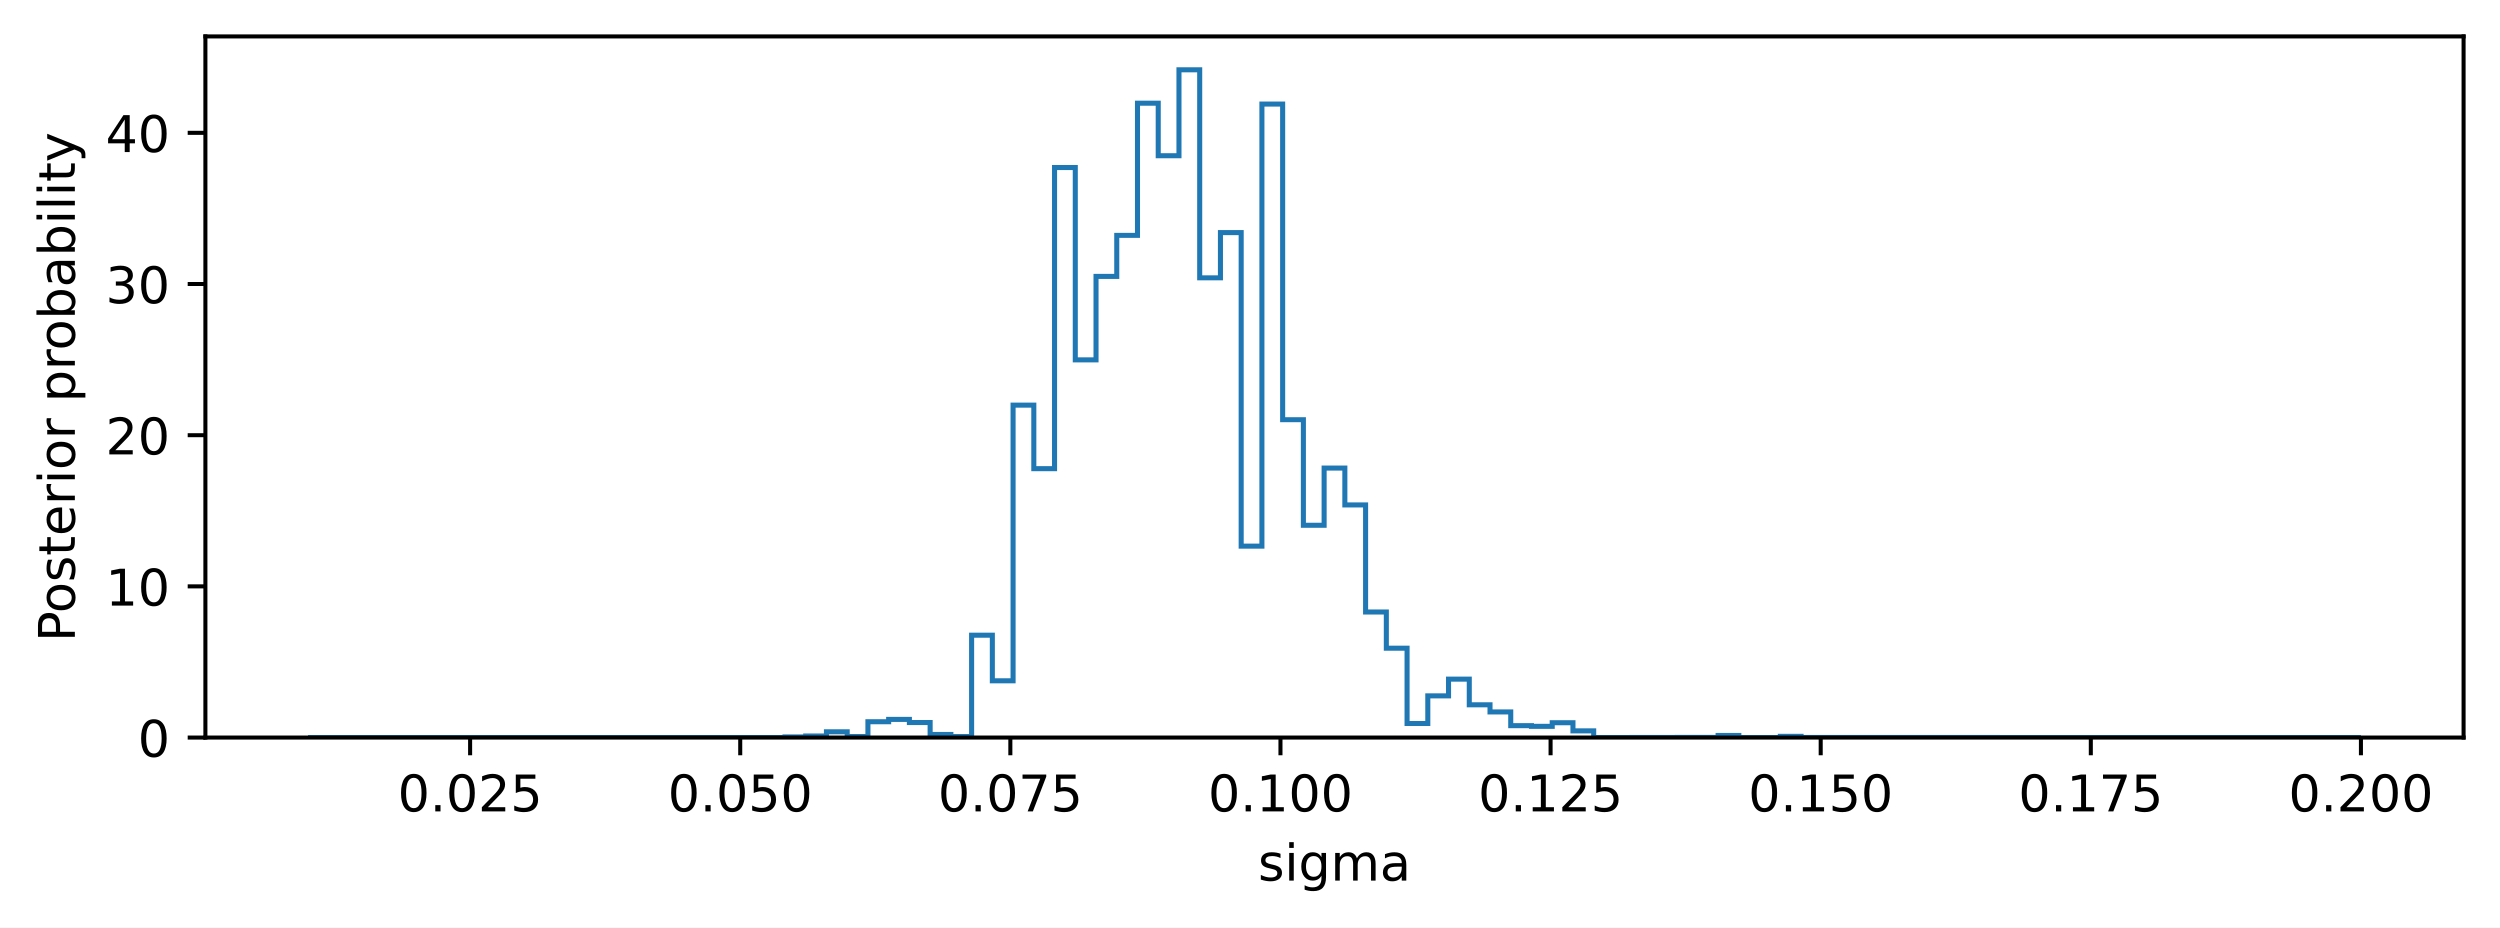
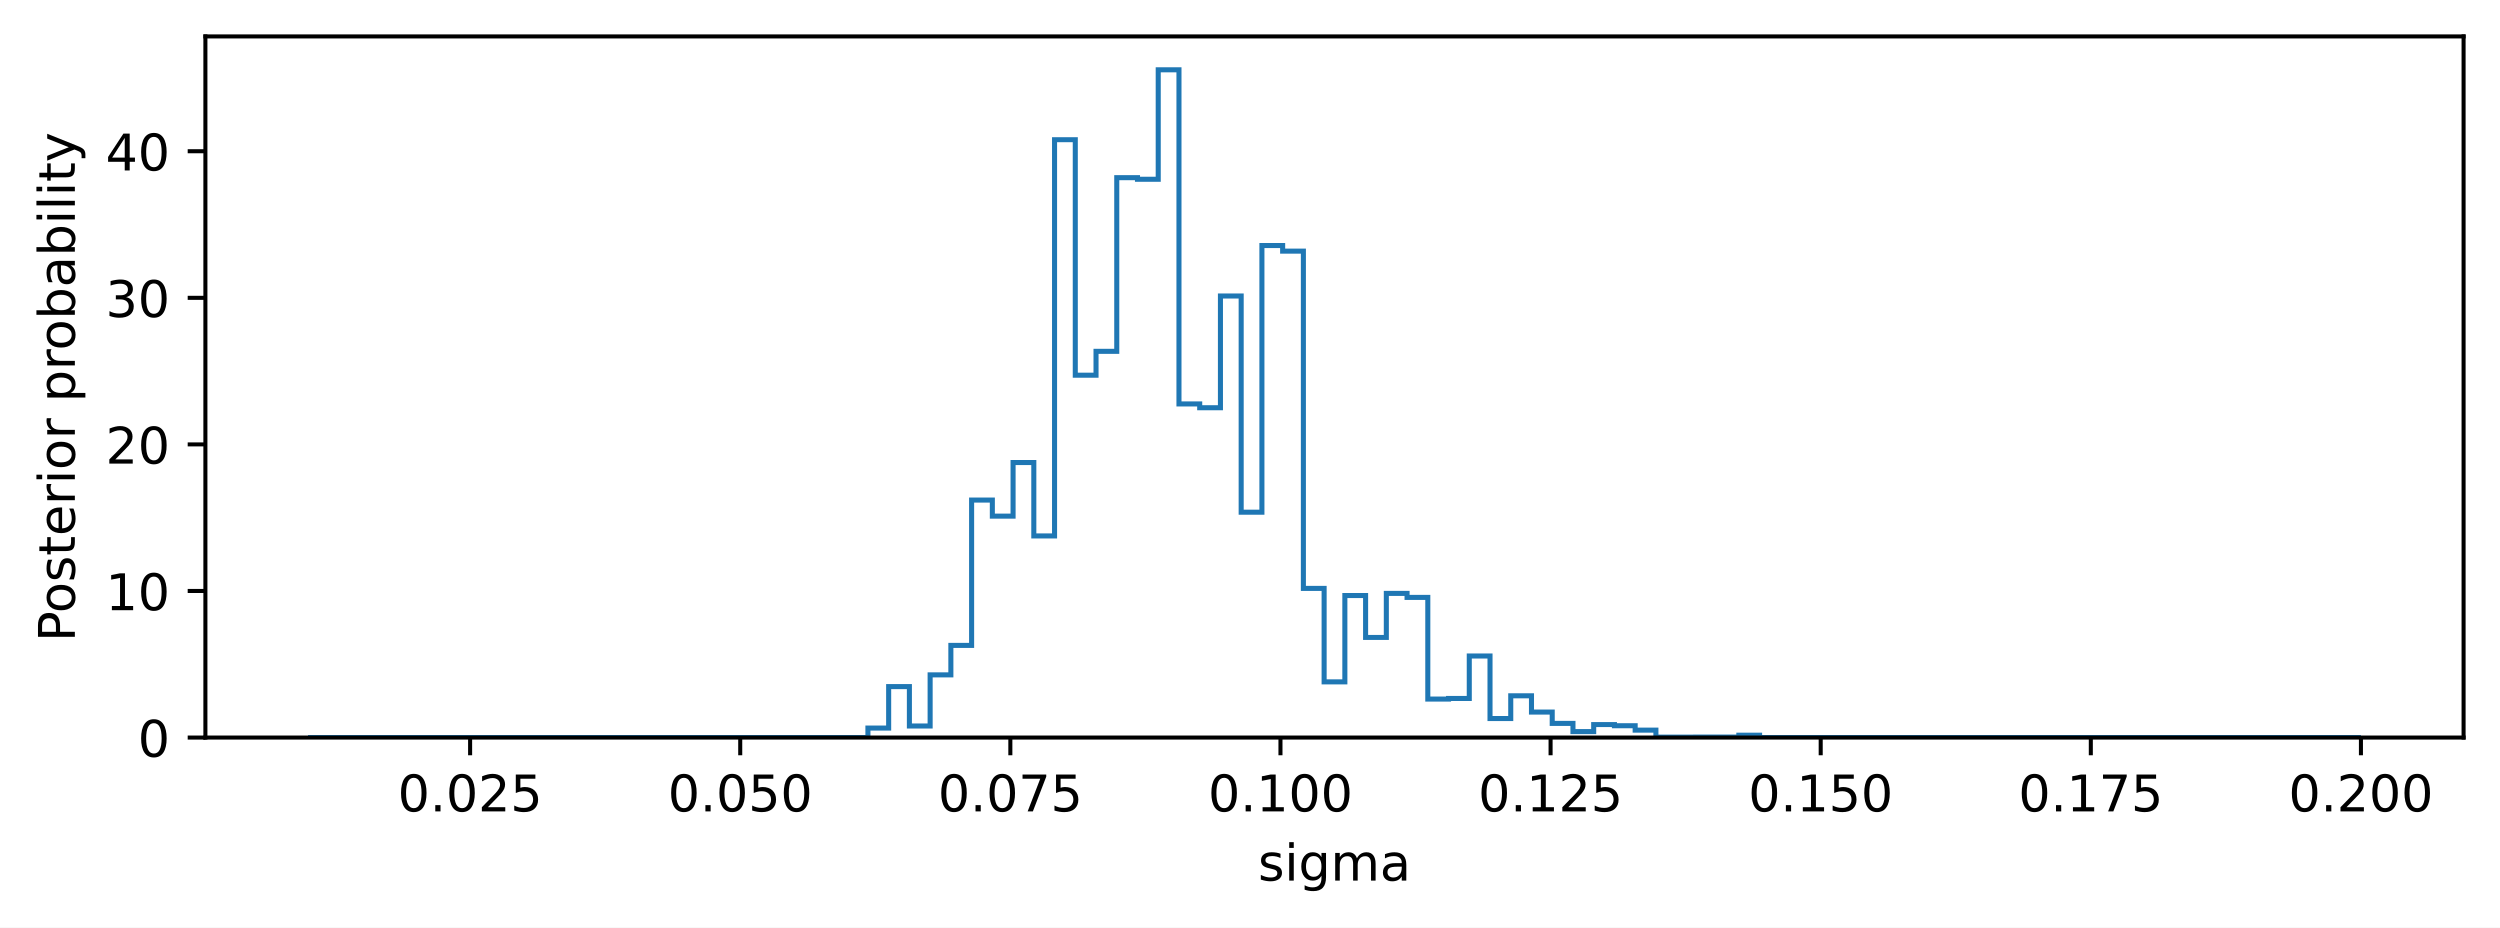
<svg xmlns="http://www.w3.org/2000/svg" xmlns:xlink="http://www.w3.org/1999/xlink" height="183.356pt" version="1.1" viewBox="0 0 494.203 183.356" width="494.203pt">
  <defs>
    <style type="text/css">*{stroke-linecap:butt;stroke-linejoin:round;}</style>
  </defs>
  <g id="figure_1">
    <g id="patch_1">
      <path d="M 0 183.356  L 494.203 183.356  L 494.203 0  L 0 0  z " style="fill:#ffffff;" />
    </g>
    <g id="axes_1">
      <g id="patch_2">
        <path d="M 40.603 145.8  L 487.003 145.8  L 487.003 7.2  L 40.603 7.2  z " style="fill:#ffffff;" />
      </g>
      <g id="matplotlib.axis_1">
        <g id="xtick_1">
          <g id="line2d_1">
            <defs>
-               <path d="M 0 0  L 0 3.5  " id="m83355b9256" style="stroke:#000000;stroke-width:0.8;" />
+               <path d="M 0 0  L 0 3.5  " id="m49b34badb3" style="stroke:#000000;stroke-width:0.8;" />
            </defs>
            <g>
-               <use style="stroke:#000000;stroke-width:0.8;" x="92.932" xlink:href="#m83355b9256" y="145.8" />
+               <use style="stroke:#000000;stroke-width:0.8;" x="92.932" xlink:href="#m49b34badb3" y="145.8" />
            </g>
          </g>
          <g id="text_1">
            <g transform="translate(78.61825 160.3984)scale(0.1 -0.1)">
              <defs>
                <path d="M 31.781 66.406  Q 24.172 66.406 20.328 58.906  Q 16.5 51.422 16.5 36.375  Q 16.5 21.391 20.328 13.891  Q 24.172 6.391 31.781 6.391  Q 39.453 6.391 43.281 13.891  Q 47.125 21.391 47.125 36.375  Q 47.125 51.422 43.281 58.906  Q 39.453 66.406 31.781 66.406  z M 31.781 74.219  Q 44.047 74.219 50.516 64.516  Q 56.984 54.828 56.984 36.375  Q 56.984 17.969 50.516 8.266  Q 44.047 -1.422 31.781 -1.422  Q 19.531 -1.422 13.062 8.266  Q 6.594 17.969 6.594 36.375  Q 6.594 54.828 13.062 64.516  Q 19.531 74.219 31.781 74.219  z " id="DejaVuSans-48" />
                <path d="M 10.688 12.406  L 21 12.406  L 21 0  L 10.688 0  z " id="DejaVuSans-46" />
                <path d="M 19.188 8.297  L 53.609 8.297  L 53.609 0  L 7.328 0  L 7.328 8.297  Q 12.938 14.109 22.625 23.891  Q 32.328 33.688 34.812 36.531  Q 39.547 41.844 41.422 45.531  Q 43.312 49.219 43.312 52.781  Q 43.312 58.594 39.234 62.25  Q 35.156 65.922 28.609 65.922  Q 23.969 65.922 18.812 64.312  Q 13.672 62.703 7.812 59.422  L 7.812 69.391  Q 13.766 71.781 18.938 73  Q 24.125 74.219 28.422 74.219  Q 39.75 74.219 46.484 68.547  Q 53.219 62.891 53.219 53.422  Q 53.219 48.922 51.531 44.891  Q 49.859 40.875 45.406 35.406  Q 44.188 33.984 37.641 27.219  Q 31.109 20.453 19.188 8.297  z " id="DejaVuSans-50" />
                <path d="M 10.797 72.906  L 49.516 72.906  L 49.516 64.594  L 19.828 64.594  L 19.828 46.734  Q 21.969 47.469 24.109 47.828  Q 26.266 48.188 28.422 48.188  Q 40.625 48.188 47.75 41.5  Q 54.891 34.812 54.891 23.391  Q 54.891 11.625 47.562 5.094  Q 40.234 -1.422 26.906 -1.422  Q 22.312 -1.422 17.547 -0.641  Q 12.797 0.141 7.719 1.703  L 7.719 11.625  Q 12.109 9.234 16.797 8.062  Q 21.484 6.891 26.703 6.891  Q 35.156 6.891 40.078 11.328  Q 45.016 15.766 45.016 23.391  Q 45.016 31 40.078 35.438  Q 35.156 39.891 26.703 39.891  Q 22.75 39.891 18.812 39.016  Q 14.891 38.141 10.797 36.281  z " id="DejaVuSans-53" />
              </defs>
              <use xlink:href="#DejaVuSans-48" />
              <use x="63.623" xlink:href="#DejaVuSans-46" />
              <use x="95.41" xlink:href="#DejaVuSans-48" />
              <use x="159.033" xlink:href="#DejaVuSans-50" />
              <use x="222.656" xlink:href="#DejaVuSans-53" />
            </g>
          </g>
        </g>
        <g id="xtick_2">
          <g id="line2d_2">
            <g>
-               <use style="stroke:#000000;stroke-width:0.8;" x="146.329" xlink:href="#m83355b9256" y="145.8" />
+               <use style="stroke:#000000;stroke-width:0.8;" x="146.329" xlink:href="#m49b34badb3" y="145.8" />
            </g>
          </g>
          <g id="text_2">
            <g transform="translate(132.0154 160.3984)scale(0.1 -0.1)">
              <use xlink:href="#DejaVuSans-48" />
              <use x="63.623" xlink:href="#DejaVuSans-46" />
              <use x="95.41" xlink:href="#DejaVuSans-48" />
              <use x="159.033" xlink:href="#DejaVuSans-53" />
              <use x="222.656" xlink:href="#DejaVuSans-48" />
            </g>
          </g>
        </g>
        <g id="xtick_3">
          <g id="line2d_3">
            <g>
-               <use style="stroke:#000000;stroke-width:0.8;" x="199.727" xlink:href="#m83355b9256" y="145.8" />
+               <use style="stroke:#000000;stroke-width:0.8;" x="199.727" xlink:href="#m49b34badb3" y="145.8" />
            </g>
          </g>
          <g id="text_3">
            <g transform="translate(185.4125 160.3984)scale(0.1 -0.1)">
              <defs>
                <path d="M 8.203 72.906  L 55.078 72.906  L 55.078 68.703  L 28.609 0  L 18.312 0  L 43.219 64.594  L 8.203 64.594  z " id="DejaVuSans-55" />
              </defs>
              <use xlink:href="#DejaVuSans-48" />
              <use x="63.623" xlink:href="#DejaVuSans-46" />
              <use x="95.41" xlink:href="#DejaVuSans-48" />
              <use x="159.033" xlink:href="#DejaVuSans-55" />
              <use x="222.656" xlink:href="#DejaVuSans-53" />
            </g>
          </g>
        </g>
        <g id="xtick_4">
          <g id="line2d_4">
            <g>
-               <use style="stroke:#000000;stroke-width:0.8;" x="253.124" xlink:href="#m83355b9256" y="145.8" />
+               <use style="stroke:#000000;stroke-width:0.8;" x="253.124" xlink:href="#m49b34badb3" y="145.8" />
            </g>
          </g>
          <g id="text_4">
            <g transform="translate(238.8096 160.3984)scale(0.1 -0.1)">
              <defs>
                <path d="M 12.406 8.297  L 28.516 8.297  L 28.516 63.922  L 10.984 60.406  L 10.984 69.391  L 28.422 72.906  L 38.281 72.906  L 38.281 8.297  L 54.391 8.297  L 54.391 0  L 12.406 0  z " id="DejaVuSans-49" />
              </defs>
              <use xlink:href="#DejaVuSans-48" />
              <use x="63.623" xlink:href="#DejaVuSans-46" />
              <use x="95.41" xlink:href="#DejaVuSans-49" />
              <use x="159.033" xlink:href="#DejaVuSans-48" />
              <use x="222.656" xlink:href="#DejaVuSans-48" />
            </g>
          </g>
        </g>
        <g id="xtick_5">
          <g id="line2d_5">
            <g>
-               <use style="stroke:#000000;stroke-width:0.8;" x="306.521" xlink:href="#m83355b9256" y="145.8" />
+               <use style="stroke:#000000;stroke-width:0.8;" x="306.521" xlink:href="#m49b34badb3" y="145.8" />
            </g>
          </g>
          <g id="text_5">
            <g transform="translate(292.2068 160.3984)scale(0.1 -0.1)">
              <use xlink:href="#DejaVuSans-48" />
              <use x="63.623" xlink:href="#DejaVuSans-46" />
              <use x="95.41" xlink:href="#DejaVuSans-49" />
              <use x="159.033" xlink:href="#DejaVuSans-50" />
              <use x="222.656" xlink:href="#DejaVuSans-53" />
            </g>
          </g>
        </g>
        <g id="xtick_6">
          <g id="line2d_6">
            <g>
-               <use style="stroke:#000000;stroke-width:0.8;" x="359.918" xlink:href="#m83355b9256" y="145.8" />
+               <use style="stroke:#000000;stroke-width:0.8;" x="359.918" xlink:href="#m49b34badb3" y="145.8" />
            </g>
          </g>
          <g id="text_6">
            <g transform="translate(345.6039 160.3984)scale(0.1 -0.1)">
              <use xlink:href="#DejaVuSans-48" />
              <use x="63.623" xlink:href="#DejaVuSans-46" />
              <use x="95.41" xlink:href="#DejaVuSans-49" />
              <use x="159.033" xlink:href="#DejaVuSans-53" />
              <use x="222.656" xlink:href="#DejaVuSans-48" />
            </g>
          </g>
        </g>
        <g id="xtick_7">
          <g id="line2d_7">
            <g>
-               <use style="stroke:#000000;stroke-width:0.8;" x="413.315" xlink:href="#m83355b9256" y="145.8" />
+               <use style="stroke:#000000;stroke-width:0.8;" x="413.315" xlink:href="#m49b34badb3" y="145.8" />
            </g>
          </g>
          <g id="text_7">
            <g transform="translate(399.001 160.3984)scale(0.1 -0.1)">
              <use xlink:href="#DejaVuSans-48" />
              <use x="63.623" xlink:href="#DejaVuSans-46" />
              <use x="95.41" xlink:href="#DejaVuSans-49" />
              <use x="159.033" xlink:href="#DejaVuSans-55" />
              <use x="222.656" xlink:href="#DejaVuSans-53" />
            </g>
          </g>
        </g>
        <g id="xtick_8">
          <g id="line2d_8">
            <g>
-               <use style="stroke:#000000;stroke-width:0.8;" x="466.712" xlink:href="#m83355b9256" y="145.8" />
+               <use style="stroke:#000000;stroke-width:0.8;" x="466.712" xlink:href="#m49b34badb3" y="145.8" />
            </g>
          </g>
          <g id="text_8">
            <g transform="translate(452.3982 160.3984)scale(0.1 -0.1)">
              <use xlink:href="#DejaVuSans-48" />
              <use x="63.623" xlink:href="#DejaVuSans-46" />
              <use x="95.41" xlink:href="#DejaVuSans-50" />
              <use x="159.033" xlink:href="#DejaVuSans-48" />
              <use x="222.656" xlink:href="#DejaVuSans-48" />
            </g>
          </g>
        </g>
        <g id="text_9">
          <g transform="translate(248.7008 174.0766)scale(0.1 -0.1)">
            <defs>
              <path d="M 44.281 53.078  L 44.281 44.578  Q 40.484 46.531 36.375 47.5  Q 32.281 48.484 27.875 48.484  Q 21.188 48.484 17.844 46.438  Q 14.5 44.391 14.5 40.281  Q 14.5 37.156 16.891 35.375  Q 19.281 33.594 26.516 31.984  L 29.594 31.297  Q 39.156 29.25 43.188 25.516  Q 47.219 21.781 47.219 15.094  Q 47.219 7.469 41.188 3.016  Q 35.156 -1.422 24.609 -1.422  Q 20.219 -1.422 15.453 -0.562  Q 10.688 0.297 5.422 2  L 5.422 11.281  Q 10.406 8.688 15.234 7.391  Q 20.062 6.109 24.812 6.109  Q 31.156 6.109 34.562 8.281  Q 37.984 10.453 37.984 14.406  Q 37.984 18.062 35.516 20.016  Q 33.062 21.969 24.703 23.781  L 21.578 24.516  Q 13.234 26.266 9.516 29.906  Q 5.812 33.547 5.812 39.891  Q 5.812 47.609 11.281 51.797  Q 16.75 56 26.812 56  Q 31.781 56 36.172 55.266  Q 40.578 54.547 44.281 53.078  z " id="DejaVuSans-115" />
              <path d="M 9.422 54.688  L 18.406 54.688  L 18.406 0  L 9.422 0  z M 9.422 75.984  L 18.406 75.984  L 18.406 64.594  L 9.422 64.594  z " id="DejaVuSans-105" />
              <path d="M 45.406 27.984  Q 45.406 37.75 41.375 43.109  Q 37.359 48.484 30.078 48.484  Q 22.859 48.484 18.828 43.109  Q 14.797 37.75 14.797 27.984  Q 14.797 18.266 18.828 12.891  Q 22.859 7.516 30.078 7.516  Q 37.359 7.516 41.375 12.891  Q 45.406 18.266 45.406 27.984  z M 54.391 6.781  Q 54.391 -7.172 48.188 -13.984  Q 42 -20.797 29.203 -20.797  Q 24.469 -20.797 20.266 -20.094  Q 16.062 -19.391 12.109 -17.922  L 12.109 -9.188  Q 16.062 -11.328 19.922 -12.344  Q 23.781 -13.375 27.781 -13.375  Q 36.625 -13.375 41.016 -8.766  Q 45.406 -4.156 45.406 5.172  L 45.406 9.625  Q 42.625 4.781 38.281 2.391  Q 33.938 0 27.875 0  Q 17.828 0 11.672 7.656  Q 5.516 15.328 5.516 27.984  Q 5.516 40.672 11.672 48.328  Q 17.828 56 27.875 56  Q 33.938 56 38.281 53.609  Q 42.625 51.219 45.406 46.391  L 45.406 54.688  L 54.391 54.688  z " id="DejaVuSans-103" />
              <path d="M 52 44.188  Q 55.375 50.25 60.062 53.125  Q 64.75 56 71.094 56  Q 79.641 56 84.281 50.016  Q 88.922 44.047 88.922 33.016  L 88.922 0  L 79.891 0  L 79.891 32.719  Q 79.891 40.578 77.094 44.375  Q 74.312 48.188 68.609 48.188  Q 61.625 48.188 57.562 43.547  Q 53.516 38.922 53.516 30.906  L 53.516 0  L 44.484 0  L 44.484 32.719  Q 44.484 40.625 41.703 44.406  Q 38.922 48.188 33.109 48.188  Q 26.219 48.188 22.156 43.531  Q 18.109 38.875 18.109 30.906  L 18.109 0  L 9.078 0  L 9.078 54.688  L 18.109 54.688  L 18.109 46.188  Q 21.188 51.219 25.484 53.609  Q 29.781 56 35.688 56  Q 41.656 56 45.828 52.969  Q 50 49.953 52 44.188  z " id="DejaVuSans-109" />
              <path d="M 34.281 27.484  Q 23.391 27.484 19.188 25  Q 14.984 22.516 14.984 16.5  Q 14.984 11.719 18.141 8.906  Q 21.297 6.109 26.703 6.109  Q 34.188 6.109 38.703 11.406  Q 43.219 16.703 43.219 25.484  L 43.219 27.484  z M 52.203 31.203  L 52.203 0  L 43.219 0  L 43.219 8.297  Q 40.141 3.328 35.547 0.953  Q 30.953 -1.422 24.312 -1.422  Q 15.922 -1.422 10.953 3.297  Q 6 8.016 6 15.922  Q 6 25.141 12.172 29.828  Q 18.359 34.516 30.609 34.516  L 43.219 34.516  L 43.219 35.406  Q 43.219 41.609 39.141 45  Q 35.062 48.391 27.688 48.391  Q 23 48.391 18.547 47.266  Q 14.109 46.141 10.016 43.891  L 10.016 52.203  Q 14.938 54.109 19.578 55.047  Q 24.219 56 28.609 56  Q 40.484 56 46.344 49.844  Q 52.203 43.703 52.203 31.203  z " id="DejaVuSans-97" />
            </defs>
            <use xlink:href="#DejaVuSans-115" />
            <use x="52.1" xlink:href="#DejaVuSans-105" />
            <use x="79.883" xlink:href="#DejaVuSans-103" />
            <use x="143.359" xlink:href="#DejaVuSans-109" />
            <use x="240.771" xlink:href="#DejaVuSans-97" />
          </g>
        </g>
      </g>
      <g id="matplotlib.axis_2">
        <g id="ytick_1">
          <g id="line2d_9">
            <defs>
-               <path d="M 0 0  L -3.5 0  " id="mab3b0d1731" style="stroke:#000000;stroke-width:0.8;" />
+               <path d="M 0 0  L -3.5 0  " id="m21c3e9f6c8" style="stroke:#000000;stroke-width:0.8;" />
            </defs>
            <g>
-               <use style="stroke:#000000;stroke-width:0.8;" x="40.603" xlink:href="#mab3b0d1731" y="145.8" />
+               <use style="stroke:#000000;stroke-width:0.8;" x="40.603" xlink:href="#m21c3e9f6c8" y="145.8" />
            </g>
          </g>
          <g id="text_10">
            <g transform="translate(27.24063 149.5992)scale(0.1 -0.1)">
              <use xlink:href="#DejaVuSans-48" />
            </g>
          </g>
        </g>
        <g id="ytick_2">
          <g id="line2d_10">
            <g>
-               <use style="stroke:#000000;stroke-width:0.8;" x="40.603" xlink:href="#mab3b0d1731" y="115.914" />
+               <use style="stroke:#000000;stroke-width:0.8;" x="40.603" xlink:href="#m21c3e9f6c8" y="116.825" />
            </g>
          </g>
          <g id="text_11">
-             <g transform="translate(20.87813 119.7135)scale(0.1 -0.1)">
+             <g transform="translate(20.87813 120.624)scale(0.1 -0.1)">
              <use xlink:href="#DejaVuSans-49" />
              <use x="63.623" xlink:href="#DejaVuSans-48" />
            </g>
          </g>
        </g>
        <g id="ytick_3">
          <g id="line2d_11">
            <g>
-               <use style="stroke:#000000;stroke-width:0.8;" x="40.603" xlink:href="#mab3b0d1731" y="86.029" />
+               <use style="stroke:#000000;stroke-width:0.8;" x="40.603" xlink:href="#m21c3e9f6c8" y="87.85" />
            </g>
          </g>
          <g id="text_12">
-             <g transform="translate(20.87813 89.82782)scale(0.1 -0.1)">
+             <g transform="translate(20.87813 91.6488)scale(0.1 -0.1)">
              <use xlink:href="#DejaVuSans-50" />
              <use x="63.623" xlink:href="#DejaVuSans-48" />
            </g>
          </g>
        </g>
        <g id="ytick_4">
          <g id="line2d_12">
            <g>
-               <use style="stroke:#000000;stroke-width:0.8;" x="40.603" xlink:href="#mab3b0d1731" y="56.143" />
+               <use style="stroke:#000000;stroke-width:0.8;" x="40.603" xlink:href="#m21c3e9f6c8" y="58.874" />
            </g>
          </g>
          <g id="text_13">
-             <g transform="translate(20.87813 59.94212)scale(0.1 -0.1)">
+             <g transform="translate(20.87813 62.67359)scale(0.1 -0.1)">
              <defs>
                <path d="M 40.578 39.312  Q 47.656 37.797 51.625 33  Q 55.609 28.219 55.609 21.188  Q 55.609 10.406 48.188 4.484  Q 40.766 -1.422 27.094 -1.422  Q 22.516 -1.422 17.656 -0.516  Q 12.797 0.391 7.625 2.203  L 7.625 11.719  Q 11.719 9.328 16.594 8.109  Q 21.484 6.891 26.812 6.891  Q 36.078 6.891 40.938 10.547  Q 45.797 14.203 45.797 21.188  Q 45.797 27.641 41.281 31.266  Q 36.766 34.906 28.719 34.906  L 20.219 34.906  L 20.219 43.016  L 29.109 43.016  Q 36.375 43.016 40.234 45.922  Q 44.094 48.828 44.094 54.297  Q 44.094 59.906 40.109 62.906  Q 36.141 65.922 28.719 65.922  Q 24.656 65.922 20.016 65.031  Q 15.375 64.156 9.812 62.312  L 9.812 71.094  Q 15.438 72.656 20.344 73.438  Q 25.25 74.219 29.594 74.219  Q 40.828 74.219 47.359 69.109  Q 53.906 64.016 53.906 55.328  Q 53.906 49.266 50.438 45.094  Q 46.969 40.922 40.578 39.312  z " id="DejaVuSans-51" />
              </defs>
              <use xlink:href="#DejaVuSans-51" />
              <use x="63.623" xlink:href="#DejaVuSans-48" />
            </g>
          </g>
        </g>
        <g id="ytick_5">
          <g id="line2d_13">
            <g>
-               <use style="stroke:#000000;stroke-width:0.8;" x="40.603" xlink:href="#mab3b0d1731" y="26.257" />
+               <use style="stroke:#000000;stroke-width:0.8;" x="40.603" xlink:href="#m21c3e9f6c8" y="29.899" />
            </g>
          </g>
          <g id="text_14">
-             <g transform="translate(20.87813 30.05642)scale(0.1 -0.1)">
+             <g transform="translate(20.87813 33.69838)scale(0.1 -0.1)">
              <defs>
                <path d="M 37.797 64.312  L 12.891 25.391  L 37.797 25.391  z M 35.203 72.906  L 47.609 72.906  L 47.609 25.391  L 58.016 25.391  L 58.016 17.188  L 47.609 17.188  L 47.609 0  L 37.797 0  L 37.797 17.188  L 4.891 17.188  L 4.891 26.703  z " id="DejaVuSans-52" />
              </defs>
              <use xlink:href="#DejaVuSans-52" />
              <use x="63.623" xlink:href="#DejaVuSans-48" />
            </g>
          </g>
        </g>
        <g id="text_15">
          <g transform="translate(14.79844 126.8586)rotate(-90)scale(0.1 -0.1)">
            <defs>
              <path d="M 19.672 64.797  L 19.672 37.406  L 32.078 37.406  Q 38.969 37.406 42.719 40.969  Q 46.484 44.531 46.484 51.125  Q 46.484 57.672 42.719 61.234  Q 38.969 64.797 32.078 64.797  z M 9.812 72.906  L 32.078 72.906  Q 44.344 72.906 50.609 67.359  Q 56.891 61.812 56.891 51.125  Q 56.891 40.328 50.609 34.812  Q 44.344 29.297 32.078 29.297  L 19.672 29.297  L 19.672 0  L 9.812 0  z " id="DejaVuSans-80" />
              <path d="M 30.609 48.391  Q 23.391 48.391 19.188 42.75  Q 14.984 37.109 14.984 27.297  Q 14.984 17.484 19.156 11.844  Q 23.344 6.203 30.609 6.203  Q 37.797 6.203 41.984 11.859  Q 46.188 17.531 46.188 27.297  Q 46.188 37.016 41.984 42.703  Q 37.797 48.391 30.609 48.391  z M 30.609 56  Q 42.328 56 49.016 48.375  Q 55.719 40.766 55.719 27.297  Q 55.719 13.875 49.016 6.219  Q 42.328 -1.422 30.609 -1.422  Q 18.844 -1.422 12.172 6.219  Q 5.516 13.875 5.516 27.297  Q 5.516 40.766 12.172 48.375  Q 18.844 56 30.609 56  z " id="DejaVuSans-111" />
              <path d="M 18.312 70.219  L 18.312 54.688  L 36.812 54.688  L 36.812 47.703  L 18.312 47.703  L 18.312 18.016  Q 18.312 11.328 20.141 9.422  Q 21.969 7.516 27.594 7.516  L 36.812 7.516  L 36.812 0  L 27.594 0  Q 17.188 0 13.234 3.875  Q 9.281 7.766 9.281 18.016  L 9.281 47.703  L 2.688 47.703  L 2.688 54.688  L 9.281 54.688  L 9.281 70.219  z " id="DejaVuSans-116" />
              <path d="M 56.203 29.594  L 56.203 25.203  L 14.891 25.203  Q 15.484 15.922 20.484 11.062  Q 25.484 6.203 34.422 6.203  Q 39.594 6.203 44.453 7.469  Q 49.312 8.734 54.109 11.281  L 54.109 2.781  Q 49.266 0.734 44.188 -0.344  Q 39.109 -1.422 33.891 -1.422  Q 20.797 -1.422 13.156 6.188  Q 5.516 13.812 5.516 26.812  Q 5.516 40.234 12.766 48.109  Q 20.016 56 32.328 56  Q 43.359 56 49.781 48.891  Q 56.203 41.797 56.203 29.594  z M 47.219 32.234  Q 47.125 39.594 43.094 43.984  Q 39.062 48.391 32.422 48.391  Q 24.906 48.391 20.391 44.141  Q 15.875 39.891 15.188 32.172  z " id="DejaVuSans-101" />
              <path d="M 41.109 46.297  Q 39.594 47.172 37.812 47.578  Q 36.031 48 33.891 48  Q 26.266 48 22.188 43.047  Q 18.109 38.094 18.109 28.812  L 18.109 0  L 9.078 0  L 9.078 54.688  L 18.109 54.688  L 18.109 46.188  Q 20.953 51.172 25.484 53.578  Q 30.031 56 36.531 56  Q 37.453 56 38.578 55.875  Q 39.703 55.766 41.062 55.516  z " id="DejaVuSans-114" />
              <path id="DejaVuSans-32" />
              <path d="M 18.109 8.203  L 18.109 -20.797  L 9.078 -20.797  L 9.078 54.688  L 18.109 54.688  L 18.109 46.391  Q 20.953 51.266 25.266 53.625  Q 29.594 56 35.594 56  Q 45.562 56 51.781 48.094  Q 58.016 40.188 58.016 27.297  Q 58.016 14.406 51.781 6.484  Q 45.562 -1.422 35.594 -1.422  Q 29.594 -1.422 25.266 0.953  Q 20.953 3.328 18.109 8.203  z M 48.688 27.297  Q 48.688 37.203 44.609 42.844  Q 40.531 48.484 33.406 48.484  Q 26.266 48.484 22.188 42.844  Q 18.109 37.203 18.109 27.297  Q 18.109 17.391 22.188 11.75  Q 26.266 6.109 33.406 6.109  Q 40.531 6.109 44.609 11.75  Q 48.688 17.391 48.688 27.297  z " id="DejaVuSans-112" />
              <path d="M 48.688 27.297  Q 48.688 37.203 44.609 42.844  Q 40.531 48.484 33.406 48.484  Q 26.266 48.484 22.188 42.844  Q 18.109 37.203 18.109 27.297  Q 18.109 17.391 22.188 11.75  Q 26.266 6.109 33.406 6.109  Q 40.531 6.109 44.609 11.75  Q 48.688 17.391 48.688 27.297  z M 18.109 46.391  Q 20.953 51.266 25.266 53.625  Q 29.594 56 35.594 56  Q 45.562 56 51.781 48.094  Q 58.016 40.188 58.016 27.297  Q 58.016 14.406 51.781 6.484  Q 45.562 -1.422 35.594 -1.422  Q 29.594 -1.422 25.266 0.953  Q 20.953 3.328 18.109 8.203  L 18.109 0  L 9.078 0  L 9.078 75.984  L 18.109 75.984  z " id="DejaVuSans-98" />
              <path d="M 9.422 75.984  L 18.406 75.984  L 18.406 0  L 9.422 0  z " id="DejaVuSans-108" />
              <path d="M 32.172 -5.078  Q 28.375 -14.844 24.75 -17.812  Q 21.141 -20.797 15.094 -20.797  L 7.906 -20.797  L 7.906 -13.281  L 13.188 -13.281  Q 16.891 -13.281 18.938 -11.516  Q 21 -9.766 23.484 -3.219  L 25.094 0.875  L 2.984 54.688  L 12.5 54.688  L 29.594 11.922  L 46.688 54.688  L 56.203 54.688  z " id="DejaVuSans-121" />
            </defs>
            <use xlink:href="#DejaVuSans-80" />
            <use x="56.678" xlink:href="#DejaVuSans-111" />
            <use x="117.859" xlink:href="#DejaVuSans-115" />
            <use x="169.959" xlink:href="#DejaVuSans-116" />
            <use x="209.168" xlink:href="#DejaVuSans-101" />
            <use x="270.691" xlink:href="#DejaVuSans-114" />
            <use x="311.805" xlink:href="#DejaVuSans-105" />
            <use x="339.588" xlink:href="#DejaVuSans-111" />
            <use x="400.77" xlink:href="#DejaVuSans-114" />
            <use x="441.883" xlink:href="#DejaVuSans-32" />
            <use x="473.67" xlink:href="#DejaVuSans-112" />
            <use x="537.146" xlink:href="#DejaVuSans-114" />
            <use x="576.01" xlink:href="#DejaVuSans-111" />
            <use x="637.191" xlink:href="#DejaVuSans-98" />
            <use x="700.668" xlink:href="#DejaVuSans-97" />
            <use x="761.947" xlink:href="#DejaVuSans-98" />
            <use x="825.424" xlink:href="#DejaVuSans-105" />
            <use x="853.207" xlink:href="#DejaVuSans-108" />
            <use x="880.99" xlink:href="#DejaVuSans-105" />
            <use x="908.773" xlink:href="#DejaVuSans-116" />
            <use x="947.982" xlink:href="#DejaVuSans-121" />
          </g>
        </g>
      </g>
      <g id="patch_3">
-         <path clip-path="url(#p3442f22b51)" d="M 60.894 145.8  L 155.175 145.8  L 155.175 145.678  L 159.274 145.678  L 159.274 145.498  L 163.373 145.498  L 163.373 144.662  L 167.473 144.662  L 167.473 145.599  L 171.572 145.599  L 171.572 142.674  L 175.671 142.674  L 175.671 142.217  L 179.77 142.217  L 179.77 142.828  L 183.869 142.828  L 183.869 145.195  L 187.968 145.195  L 187.968 145.6  L 192.068 145.6  L 192.068 125.567  L 196.167 125.567  L 196.167 134.576  L 200.266 134.576  L 200.266 80.085  L 204.365 80.085  L 204.365 92.647  L 208.464 92.647  L 208.464 33.114  L 212.563 33.114  L 212.563 71.134  L 216.663 71.134  L 216.663 54.639  L 220.762 54.639  L 220.762 46.528  L 224.861 46.528  L 224.861 20.403  L 228.96 20.403  L 228.96 30.782  L 233.059 30.782  L 233.059 13.8  L 237.158 13.8  L 237.158 54.922  L 241.258 54.922  L 241.258 45.977  L 245.357 45.977  L 245.357 107.956  L 249.456 107.956  L 249.456 20.567  L 253.555 20.567  L 253.555 82.967  L 257.654 82.967  L 257.654 103.835  L 261.754 103.835  L 261.754 92.527  L 265.853 92.527  L 265.853 99.812  L 269.952 99.812  L 269.952 120.98  L 274.051 120.98  L 274.051 128.135  L 278.15 128.135  L 278.15 143.022  L 282.249 143.022  L 282.249 137.558  L 286.349 137.558  L 286.349 134.253  L 290.448 134.253  L 290.448 139.326  L 294.547 139.326  L 294.547 140.734  L 298.646 140.734  L 298.646 143.449  L 302.745 143.449  L 302.745 143.581  L 306.844 143.581  L 306.844 142.865  L 310.944 142.865  L 310.944 144.475  L 315.043 144.475  L 315.043 145.8  L 339.638 145.764  L 339.638 145.387  L 343.737 145.387  L 343.737 145.8  L 351.935 145.8  L 351.935 145.561  L 356.035 145.561  L 356.035 145.784  L 466.712 145.8  L 466.712 145.8  " style="fill:none;stroke:#1f77b4;stroke-linejoin:miter;" />
+         <path clip-path="url(#p87bf103aa5)" d="M 60.894 145.8  L 171.572 145.8  L 171.572 143.931  L 175.671 143.931  L 175.671 135.73  L 179.77 135.73  L 179.77 143.513  L 183.869 143.513  L 183.869 133.406  L 187.968 133.406  L 187.968 127.578  L 192.068 127.578  L 192.068 98.86  L 196.167 98.86  L 196.167 102.036  L 200.266 102.036  L 200.266 91.435  L 204.365 91.435  L 204.365 105.947  L 208.464 105.947  L 208.464 27.616  L 212.563 27.616  L 212.563 74.168  L 216.663 74.168  L 216.663 69.456  L 220.762 69.456  L 220.762 35.119  L 224.861 35.119  L 224.861 35.444  L 228.96 35.444  L 228.96 13.8  L 233.059 13.8  L 233.059 79.851  L 237.158 79.851  L 237.158 80.606  L 241.258 80.606  L 241.258 58.509  L 245.357 58.509  L 245.357 101.249  L 249.456 101.249  L 249.456 48.535  L 253.555 48.535  L 253.555 49.649  L 257.654 49.649  L 257.654 116.317  L 261.754 116.317  L 261.754 134.787  L 265.853 134.787  L 265.853 117.728  L 269.952 117.728  L 269.952 126.009  L 274.051 126.009  L 274.051 117.303  L 278.15 117.303  L 278.15 118.098  L 282.249 118.098  L 282.249 138.19  L 286.349 138.19  L 286.349 138.076  L 290.448 138.076  L 290.448 129.681  L 294.547 129.681  L 294.547 142.043  L 298.646 142.043  L 298.646 137.55  L 302.745 137.55  L 302.745 140.757  L 306.844 140.757  L 306.844 143.006  L 310.944 143.006  L 310.944 144.624  L 315.043 144.624  L 315.043 143.233  L 319.142 143.233  L 319.142 143.467  L 323.241 143.467  L 323.241 144.34  L 327.34 144.34  L 327.34 145.714  L 343.737 145.706  L 343.737 145.337  L 347.836 145.337  L 347.836 145.8  L 466.712 145.8  L 466.712 145.8  " style="fill:none;stroke:#1f77b4;stroke-linejoin:miter;" />
      </g>
      <g id="patch_4">
        <path d="M 40.603 145.8  L 40.603 7.2  " style="fill:none;stroke:#000000;stroke-linecap:square;stroke-linejoin:miter;stroke-width:0.8;" />
      </g>
      <g id="patch_5">
        <path d="M 487.003 145.8  L 487.003 7.2  " style="fill:none;stroke:#000000;stroke-linecap:square;stroke-linejoin:miter;stroke-width:0.8;" />
      </g>
      <g id="patch_6">
        <path d="M 40.603 145.8  L 487.003 145.8  " style="fill:none;stroke:#000000;stroke-linecap:square;stroke-linejoin:miter;stroke-width:0.8;" />
      </g>
      <g id="patch_7">
        <path d="M 40.603 7.2  L 487.003 7.2  " style="fill:none;stroke:#000000;stroke-linecap:square;stroke-linejoin:miter;stroke-width:0.8;" />
      </g>
    </g>
  </g>
  <defs>
-     <clipPath id="p3442f22b51">
+     <clipPath id="p87bf103aa5">
      <rect height="138.6" width="446.4" x="40.603" y="7.2" />
    </clipPath>
  </defs>
</svg>
